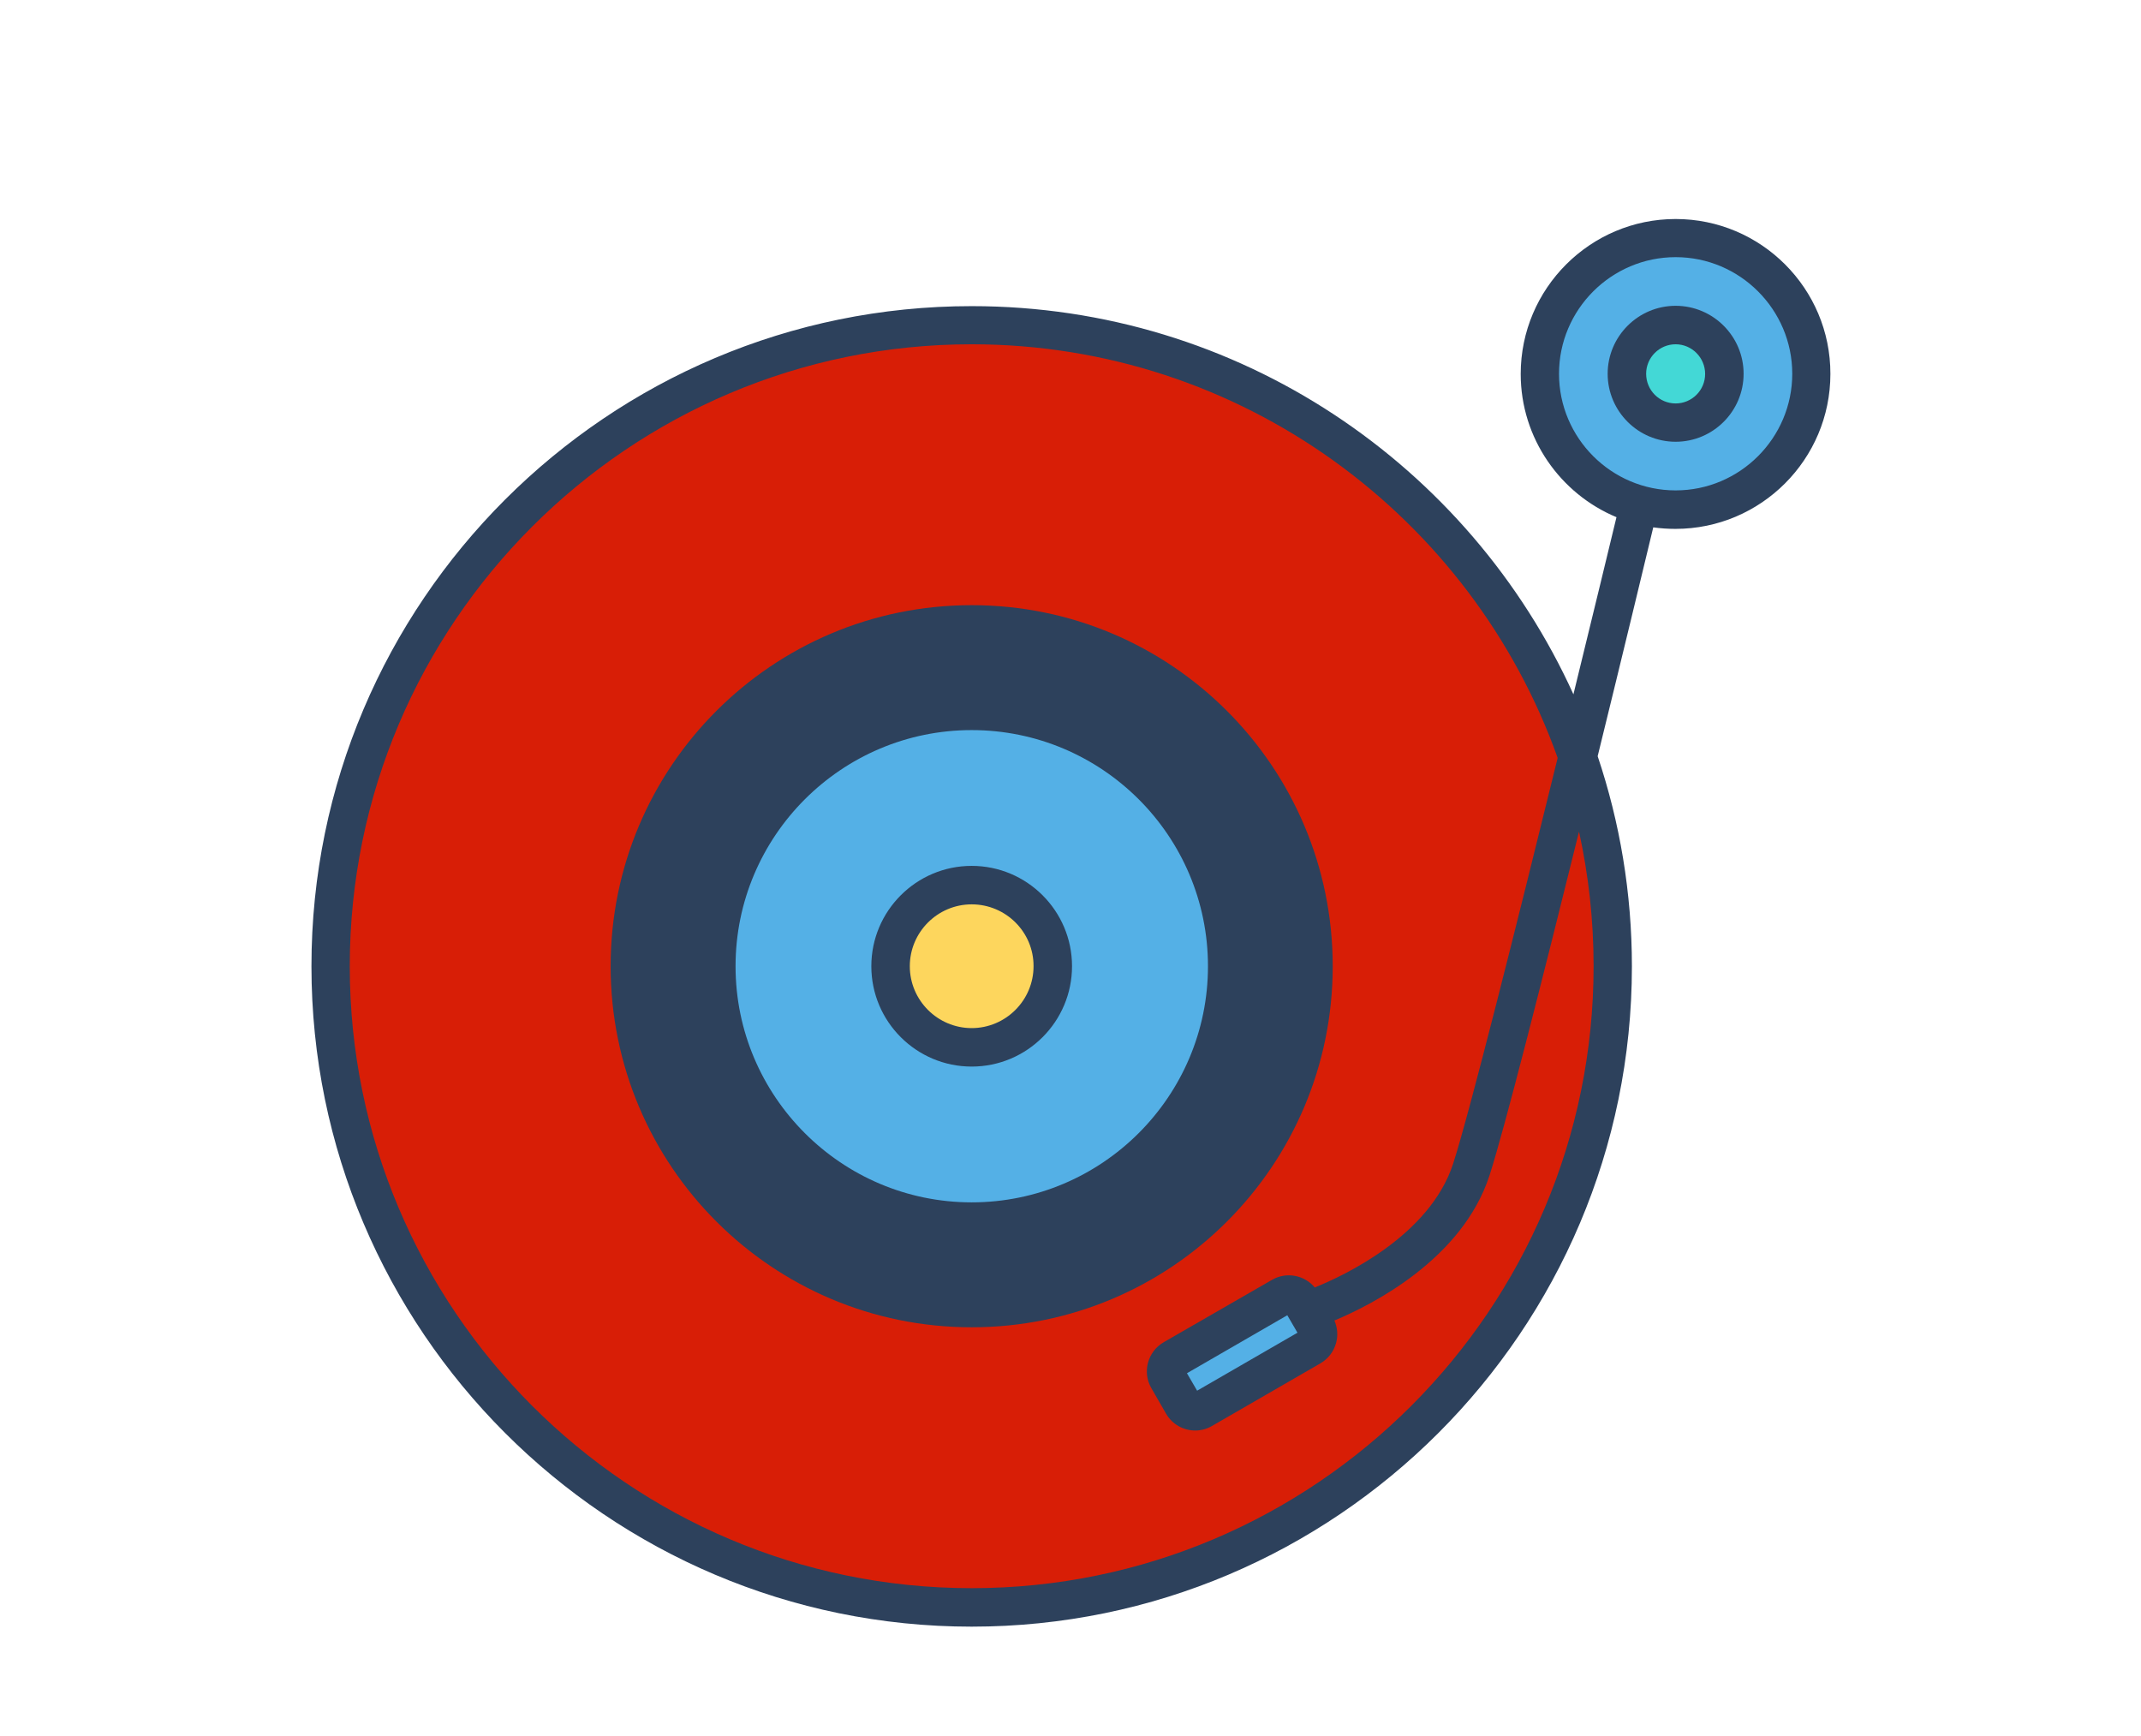
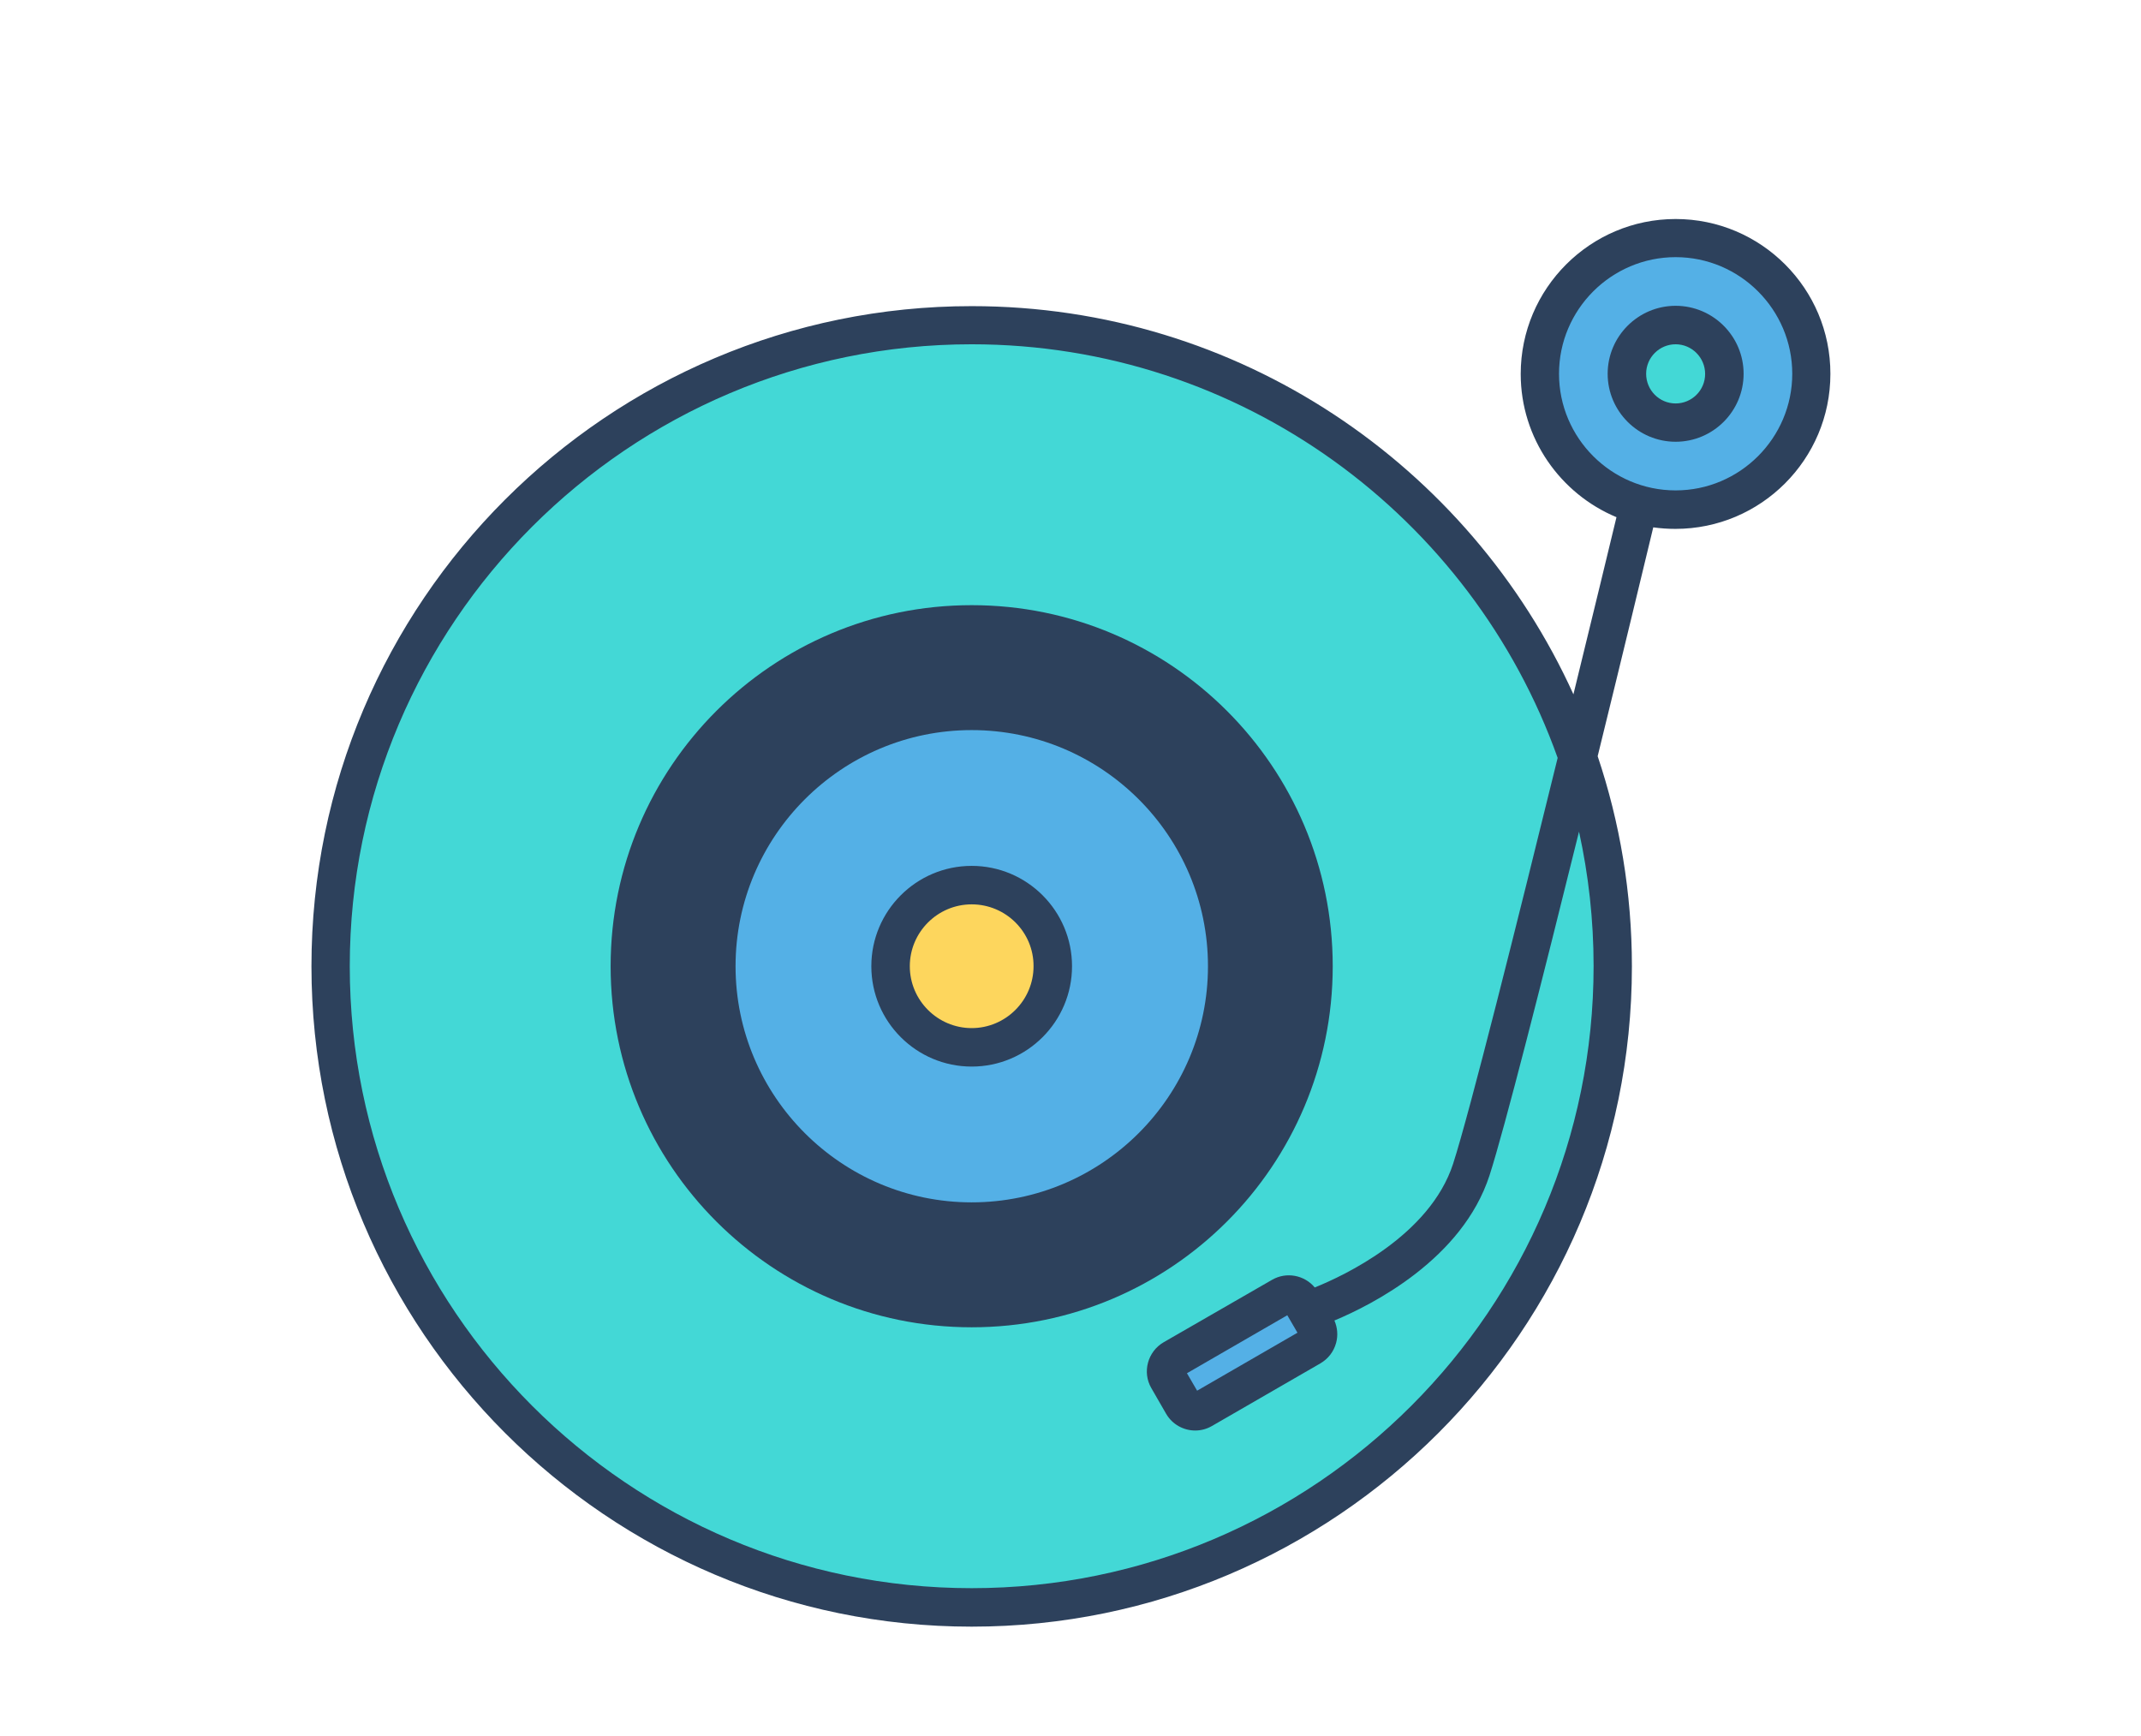
<svg xmlns="http://www.w3.org/2000/svg" t="1592645540825" class="icon" viewBox="0 0 1024 1024" version="1.1" p-id="7896" width="560px" height="454px">
-   <path d="M453.7 570m-378.2 0a378.2 378.2 0 1 0 756.4 0 378.2 378.2 0 1 0-756.4 0Z" fill="#d81e06" p-id="7897" data-spm-anchor-id="a313x.7781069.0.i8" class="selected" />
+   <path d="M453.7 570m-378.2 0a378.2 378.2 0 1 0 756.4 0 378.2 378.2 0 1 0-756.4 0Z" fill="#43D8D6" p-id="7897" />
  <path d="M453.7 570m-213 0a213 213 0 1 0 426 0 213 213 0 1 0-426 0Z" fill="#2D415C" p-id="7898" />
  <path d="M453.7 570m-150.6 0a150.6 150.6 0 1 0 301.2 0 150.6 150.6 0 1 0-301.2 0Z" fill="#54B0E6" p-id="7899" />
  <path d="M453.7 732c-89.3 0-162-72.7-162-162s72.7-162 162-162 162 72.7 162 162-72.7 162-162 162z m0-301.3c-76.8 0-139.3 62.5-139.3 139.3s62.5 139.3 139.3 139.3S593.1 646.9 593.1 570s-62.5-139.3-139.4-139.3z" fill="#2D415C" p-id="7900" />
  <path d="M453.7 570m-47.8 0a47.8 47.8 0 1 0 95.6 0 47.8 47.8 0 1 0-95.6 0Z" fill="#FDD65D" p-id="7901" />
  <path d="M453.7 629.2c-32.6 0-59.2-26.5-59.2-59.2 0-32.6 26.5-59.2 59.2-59.2 32.6 0 59.2 26.5 59.2 59.2 0 32.6-26.5 59.2-59.2 59.2z m0-95.7c-20.1 0-36.5 16.4-36.5 36.5s16.4 36.5 36.5 36.5 36.5-16.4 36.5-36.5c0.1-20.1-16.3-36.5-36.5-36.5z" fill="#2D415C" p-id="7902" />
  <path d="M581.6 834.2l-15.4-26.6c-0.5-0.9-0.2-2.1 0.7-2.6l75.5-43.6c0.9-0.5 2.1-0.2 2.6 0.7l15.4 26.6c0.5 0.9 0.2 2.1-0.7 2.6l-75.5 43.6c-0.9 0.5-2.1 0.2-2.6-0.7z" fill="#54B0E6" p-id="7903" />
  <path d="M869 220.6m-80.1 0a80.1 80.1 0 1 0 160.2 0 80.1 80.1 0 1 0-160.2 0Z" fill="#54B0E6" p-id="7904" />
  <path d="M869 129.2c-50.4 0-91.4 41-91.4 91.4 0 38 23.4 70.7 56.5 84.5-4.1 17.1-13.4 55.4-25.4 104.5-61.3-135-197.3-229-354.9-229C239 180.5 64.2 355.2 64.2 570S239 959.6 453.7 959.6c214.8 0 389.5-174.7 389.5-389.5 0-43.3-7.1-85-20.2-124 15.2-61.8 27.6-113.4 32.8-135 4.3 0.6 8.6 0.9 13.1 0.9 50.4 0 91.4-41 91.4-91.4 0.1-50.4-40.9-91.4-91.3-91.4zM453.7 936.9C251.4 936.9 86.8 772.3 86.8 570s164.6-366.9 366.9-366.9c159.2 0 295.1 101.9 345.7 244-23.9 97.3-51.9 209.2-61.7 239.5-13.8 42.3-64.4 66-81.6 72.9-6.1-7.3-16.7-9.4-25.2-4.5L567 791.8c-9.5 5.5-12.8 17.7-7.3 27.1l8.7 15.1c3.7 6.4 10.4 9.9 17.2 9.9 3.4 0 6.8-0.9 9.9-2.7l63.9-36.9c4.6-2.7 7.9-6.9 9.3-12.1 1.2-4.4 0.8-9-1-13.2 22.5-9.4 75.5-36.3 91.5-85.6 8.8-27.2 31.3-115.9 52.8-202.8 5.6 25.5 8.6 52 8.6 79.2 0.1 202.5-164.5 367.1-366.9 367.1z m192.2-150.7l-59.2 34.2-6-10.3 59.2-34.2 6 10.3zM869 289.3c-37.9 0-68.8-30.9-68.8-68.8s30.9-68.8 68.8-68.8 68.8 30.9 68.8 68.8-30.9 68.8-68.8 68.8z" fill="#2D415C" p-id="7905" />
  <path d="M869 220.6m-28.8 0a28.8 28.8 0 1 0 57.6 0 28.8 28.8 0 1 0-57.6 0Z" fill="#43D8D6" p-id="7906" />
  <path d="M869 260.6c-22.1 0-40.1-18-40.1-40.1s18-40.1 40.1-40.1 40.1 18 40.1 40.1-18 40.1-40.1 40.1z m0-57.5c-9.6 0-17.4 7.8-17.4 17.4S859.3 238 869 238c9.6 0 17.4-7.8 17.4-17.4s-7.8-17.5-17.4-17.5z" fill="#2D415C" p-id="7907" />
</svg>
